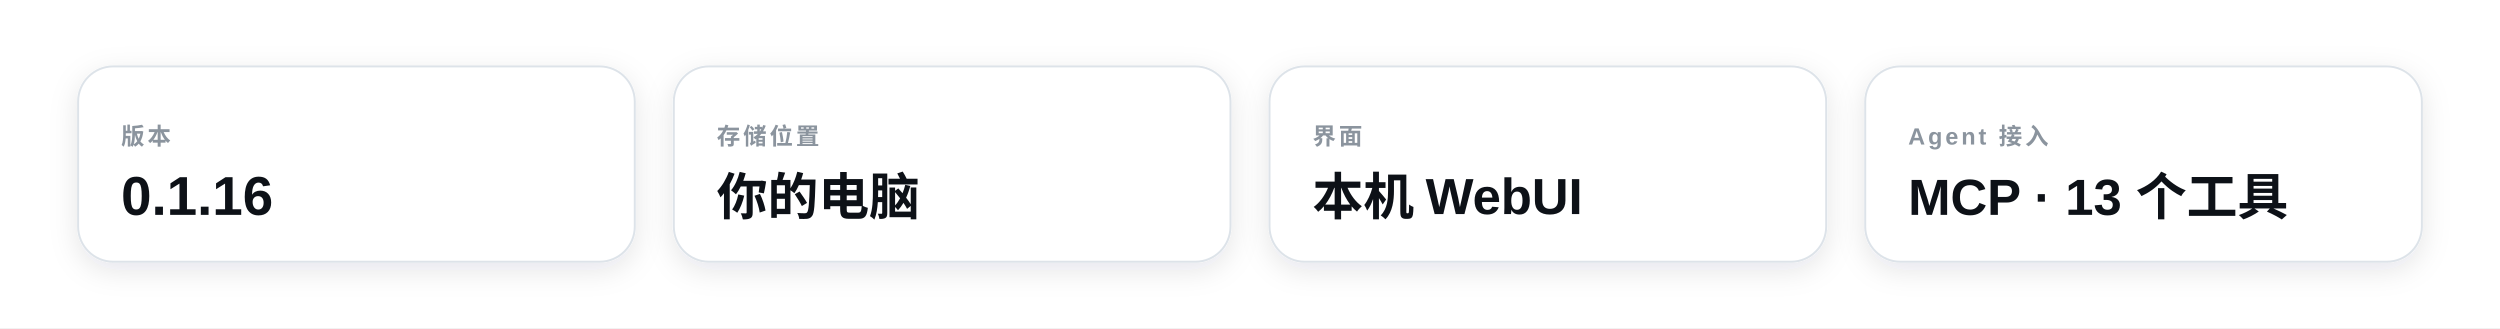
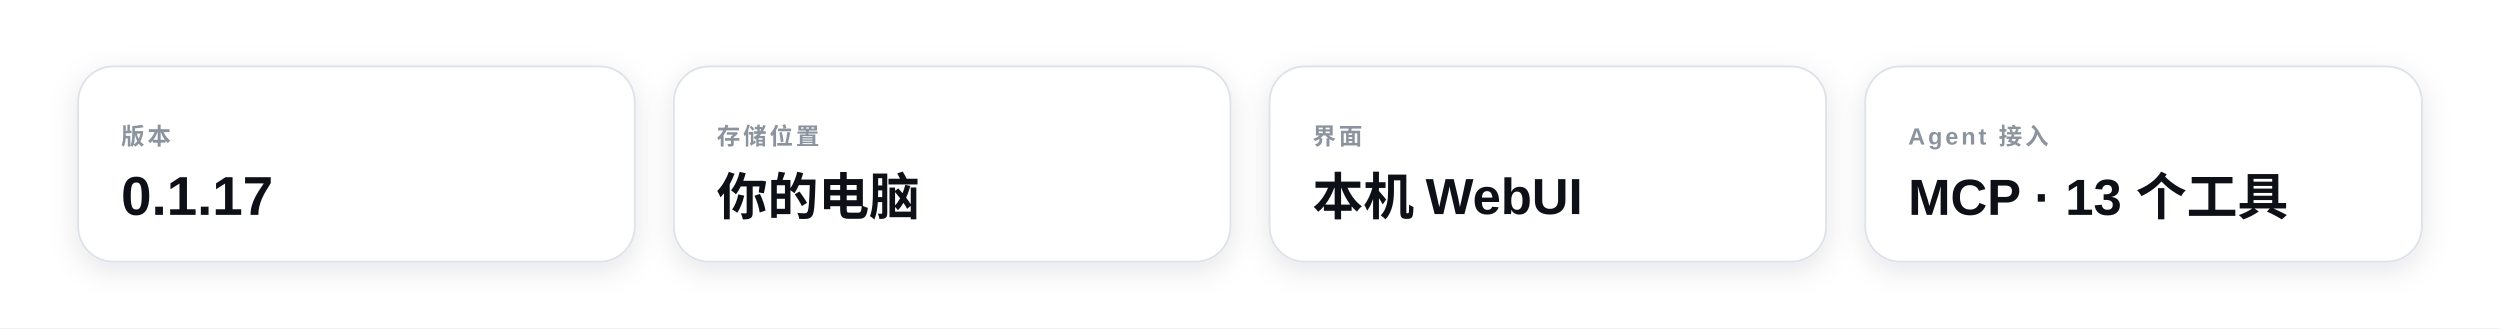
- <svg xmlns="http://www.w3.org/2000/svg" viewBox="0 0 1280 168" width="1280" height="168" role="img" aria-label="速览：版本 0.1.16，存储在你的电脑上，本机 WebUI 界面，MCP 提供七个工具。">
+ <svg xmlns="http://www.w3.org/2000/svg" viewBox="0 0 1280 168" width="1280" height="168" role="img" aria-label="速览：版本 0.1.17，存储在你的电脑上，本机 WebUI 界面，MCP 提供七个工具。">
  <defs>
    <radialGradient id="halo" cx="50%" cy="50%" r="50%">
      <stop offset="0" stop-color="#FF7A70" stop-opacity=".55" />
      <stop offset=".45" stop-color="#FF7A70" stop-opacity=".18" />
      <stop offset="1" stop-color="#FF7A70" stop-opacity="0" />
    </radialGradient>
    <linearGradient id="cardGrad" x1="0" y1="0" x2="0" y2="1">
      <stop offset="0" stop-color="#FFFFFF" />
      <stop offset="1" stop-color="#FFFFFF" />
    </linearGradient>
    <linearGradient id="cardAltGrad" x1="0" y1="0" x2="0" y2="1">
      <stop offset="0" stop-color="#F6F8FA" />
      <stop offset="1" stop-color="#F6F8FA" />
    </linearGradient>
    <filter id="soft" x="-30%" y="-30%" width="160%" height="180%">
      <feDropShadow dx="0" dy="8" stdDeviation="14" flood-color="rgba(31,35,40,.13)" flood-opacity="1" />
    </filter>
    <filter id="softSm" x="-30%" y="-30%" width="160%" height="180%">
      <feDropShadow dx="0" dy="4" stdDeviation="7" flood-color="rgba(31,35,40,.13)" flood-opacity=".8" />
    </filter>
  </defs>
  <style>
  .s{font-family:-apple-system, BlinkMacSystemFont, 'Segoe UI Variable Display', 'Segoe UI', 'Helvetica Neue', Arial, 'Microsoft YaHei', 'PingFang SC', 'Hiragino Sans GB', 'Noto Sans CJK SC', sans-serif}
  .m{font-family:ui-monospace, SFMono-Regular, 'SF Mono', Menlo, Consolas, 'Liberation Mono', 'Microsoft YaHei', monospace}
  .rise{opacity:0;animation:rise .9s cubic-bezier(.16,.84,.32,1) both}
  @keyframes rise{from{opacity:0;transform:translateY(14px);filter:blur(6px)}to{opacity:1;transform:none;filter:blur(0)}}
  @keyframes breathe{0%,100%{opacity:.45;transform:scale(.96)}50%{opacity:.9;transform:scale(1.05)}}
  @keyframes breathe2{
    0%{opacity:.05;transform:scale(.93);animation-timing-function:cubic-bezier(.66,0,.34,1)}
    18%{opacity:.12;transform:scale(1.03);animation-timing-function:cubic-bezier(.37,0,.63,1)}
    34%{opacity:.07;transform:scale(.99);animation-timing-function:cubic-bezier(.45,0,.55,1)}
    57%{opacity:.15;transform:scale(1.085);animation-timing-function:cubic-bezier(.3,0,.7,1)}
    72%{opacity:.088;transform:scale(1.008);animation-timing-function:cubic-bezier(.6,0,.4,1)}
    88%{opacity:.126;transform:scale(1.052);animation-timing-function:cubic-bezier(.5,0,.5,1)}
    100%{opacity:.05;transform:scale(.93)}
  }
  @keyframes twinkle{0%,100%{opacity:.12}50%{opacity:.5}}
  .tw{animation:twinkle 9s ease-in-out infinite}
  .snr{animation:snr 5.4s cubic-bezier(.16,.84,.32,1) infinite;transform-box:fill-box;transform-origin:center}
  @keyframes snr{0%{transform:scale(.5);opacity:.55}65%{opacity:0}100%{transform:scale(1.6);opacity:0}}
  .swp{animation-timing-function:cubic-bezier(.83,0,.17,1);animation-iteration-count:infinite;opacity:0}
  .march{animation:march 1.65s linear infinite}
  .dp{animation:dotpulse 2.6s ease-in-out infinite}
  @keyframes dotpulse{0%,100%{opacity:.42}50%{opacity:1}}
  @keyframes march{to{stroke-dashoffset:-24}}
  .scan{animation:scan 4s cubic-bezier(.83,0,.17,1) infinite;opacity:0}
  @keyframes scan{0%{transform:translateX(0);opacity:0}8%{opacity:1}88%{opacity:1}100%{transform:translateX(1140px);opacity:0}}
  @media (prefers-reduced-motion: reduce){
    .rise{animation:none!important;opacity:1!important;filter:none!important;transform:none!important}
    .tw{animation:none!important;opacity:.55!important}
    .snr,.swp,.scan{animation:none!important;opacity:0!important}
    .march{animation:none!important}
    .dp{animation:none!important;opacity:1!important}
  }@keyframes swp{0%{transform:translateX(0);opacity:0}18%{opacity:1}82%{opacity:1}100%{transform:translateX(197px);opacity:0}}</style>
  <rect width="1280" height="168" fill="#FFFFFF" />
  <g filter="url(#softSm)">
    <rect x="40" y="34" width="285" height="100" rx="18" fill="#FFFFFF" stroke="#DDE3E9" stroke-width="1" />
  </g>
  <text x="62" y="74" font-size="12" font-weight="700" fill="#8B949E" letter-spacing="1.5" class="s">版本</text>
-   <text x="62" y="110" font-size="28" font-weight="600" fill="#0D1117" class="s">0.1.16</text>
+   <text x="62" y="110" font-size="28" font-weight="600" fill="#0D1117" class="s">0.1.17</text>
  <g filter="url(#softSm)">
    <rect x="345" y="34" width="285" height="100" rx="18" fill="#FFFFFF" stroke="#DDE3E9" stroke-width="1" />
  </g>
  <text x="367" y="74" font-size="12" font-weight="700" fill="#8B949E" letter-spacing="1.5" class="s">存储位置</text>
  <text x="367" y="110" font-size="26" font-weight="600" fill="#0D1117" class="s">你的电脑</text>
  <g filter="url(#softSm)">
    <rect x="650" y="34" width="285" height="100" rx="18" fill="#FFFFFF" stroke="#DDE3E9" stroke-width="1" />
  </g>
  <text x="672" y="74" font-size="12" font-weight="700" fill="#8B949E" letter-spacing="1.5" class="s">界面</text>
  <text x="672" y="110" font-size="26" font-weight="600" fill="#0D1117" class="s">本机 WebUI</text>
  <g filter="url(#softSm)">
    <rect x="955" y="34" width="285" height="100" rx="18" fill="#FFFFFF" stroke="#DDE3E9" stroke-width="1" />
  </g>
  <text x="977" y="74" font-size="12" font-weight="700" fill="#8B949E" letter-spacing="1.5" class="s">Agent 接入</text>
  <text x="977" y="110" font-size="26" font-weight="600" fill="#0D1117" class="s">MCP · 13 个工具</text>
</svg>
